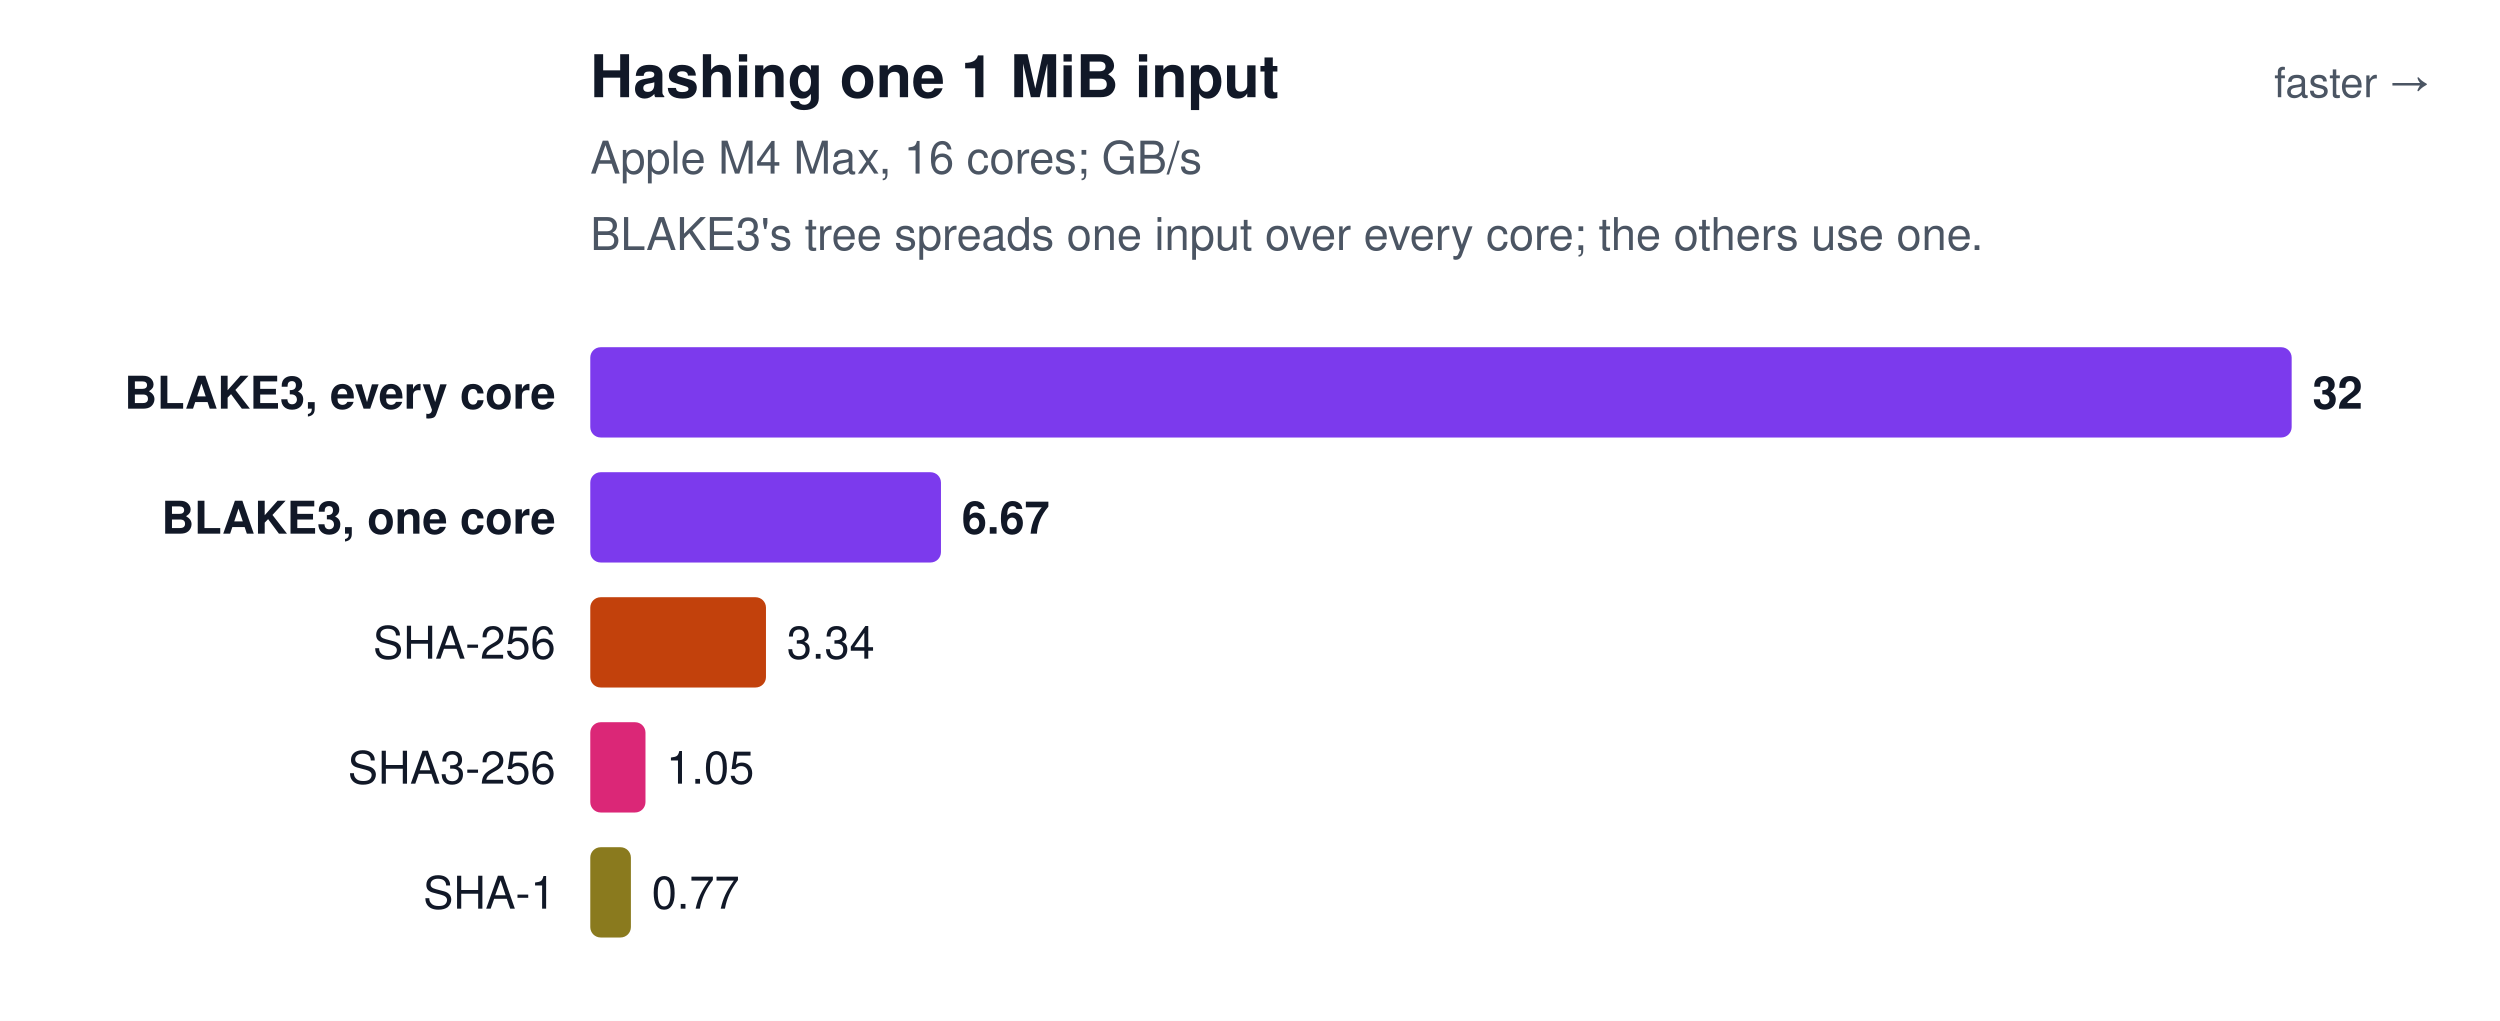
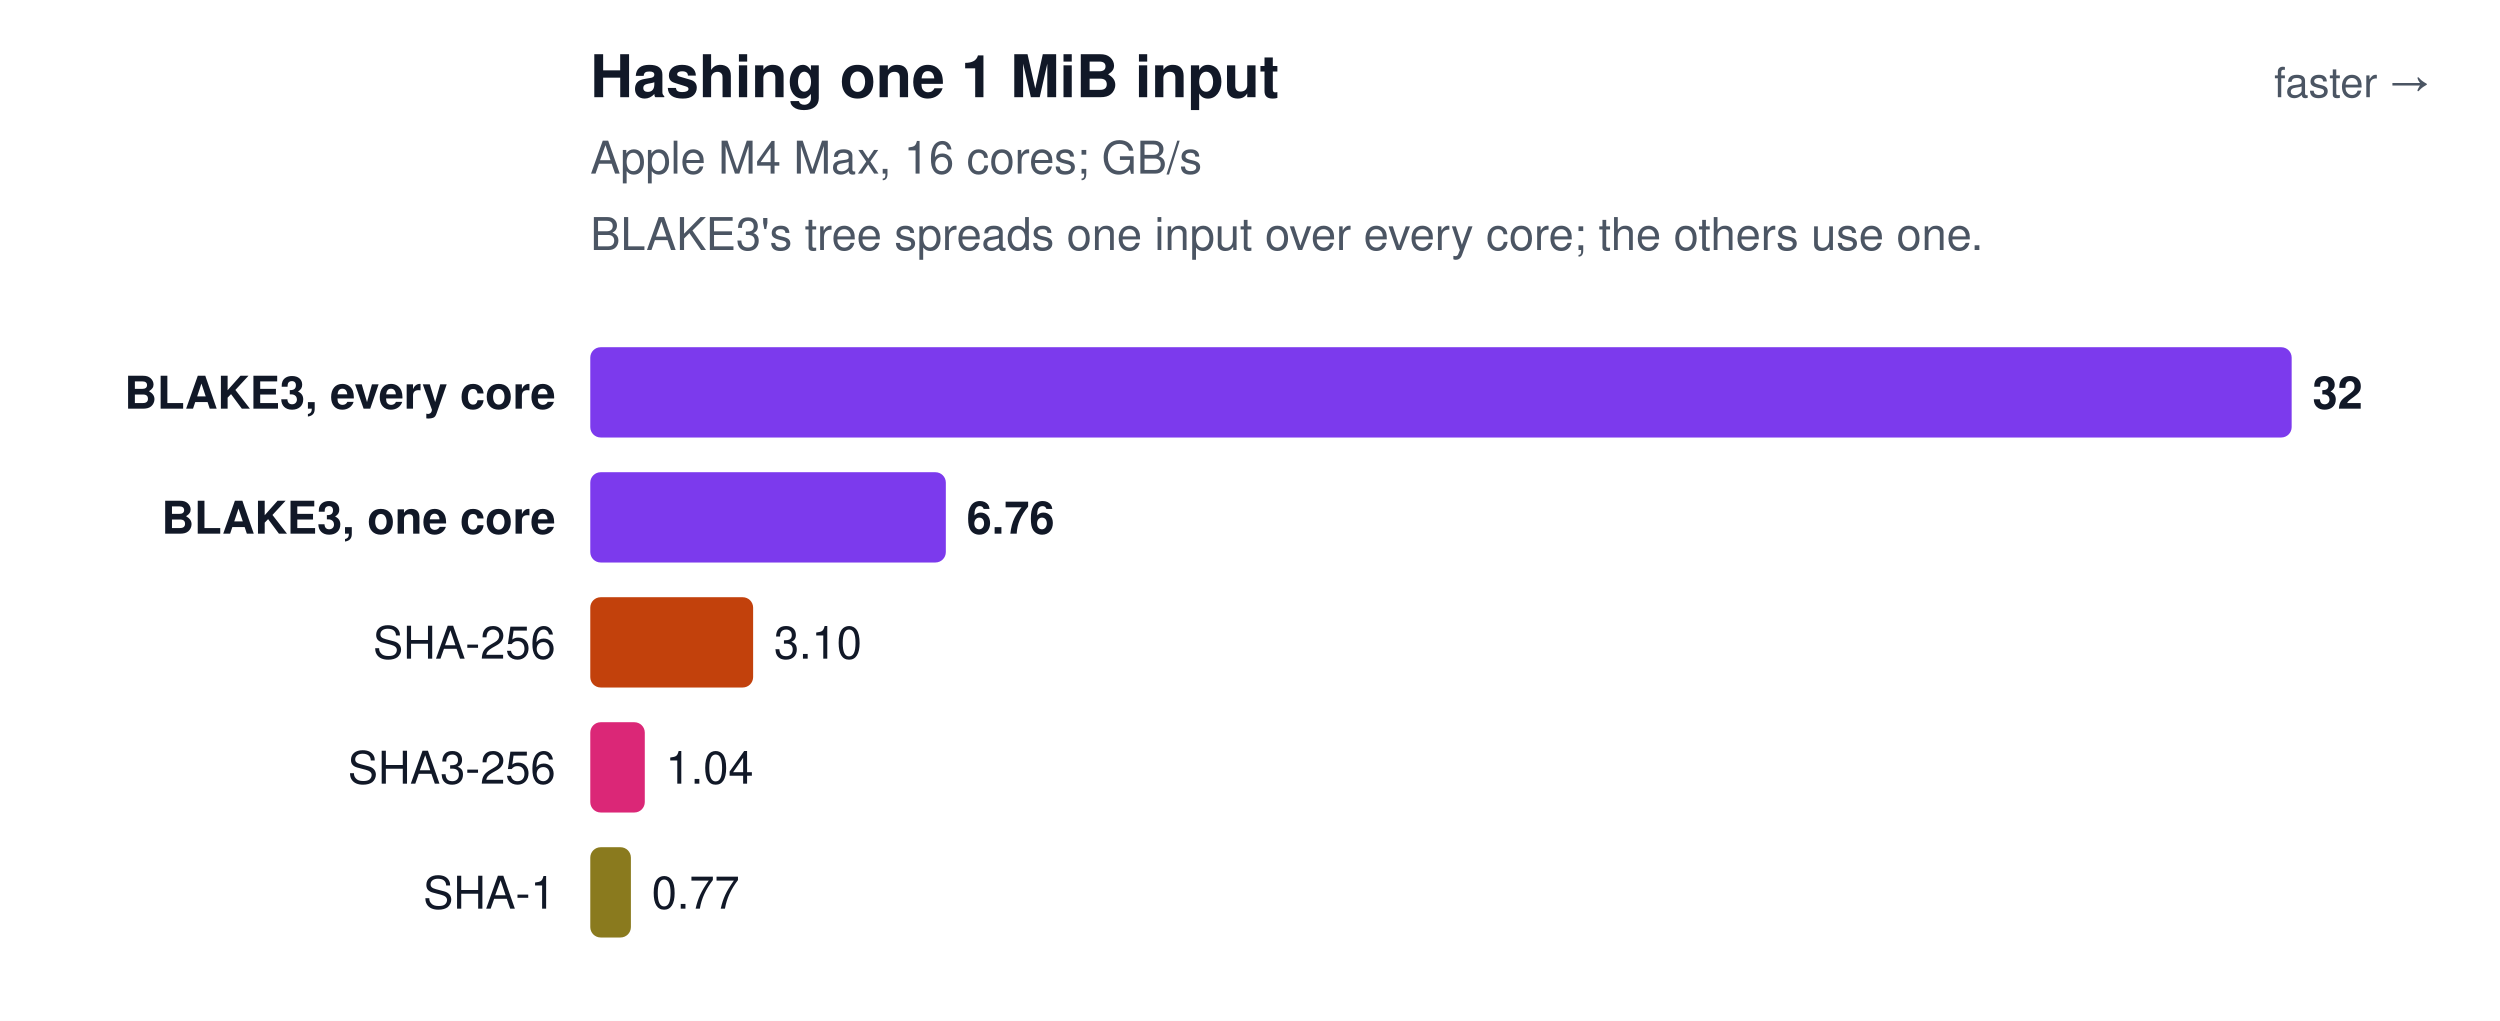
<svg xmlns="http://www.w3.org/2000/svg" width="720" height="294" viewBox="0 0 720 294" font-family="-apple-system, BlinkMacSystemFont, 'Segoe UI', Helvetica, Arial, sans-serif">
  <rect width="720" height="294" fill="#ffffff" />
  <text x="170" y="28" font-size="17" font-weight="600" fill="#111827">Hashing one 1 MiB input</text>
  <text x="700" y="28" font-size="12" fill="#4b5563" text-anchor="end">faster →</text>
  <text x="170" y="50" font-size="13" fill="#4b5563">Apple M4 Max, 16 cores; GB/s</text>
  <text x="170" y="72" font-size="13" fill="#4b5563">BLAKE3's tree spreads one input over every core; the others use one.</text>
  <text x="160" y="117.7" font-size="13" fill="#111827" text-anchor="end" font-weight="600">BLAKE3, every core</text>
  <rect x="170" y="100" width="490.0" height="26" rx="3" fill="#7c3aed" />
  <text x="666.0" y="117.7" font-size="13" fill="#111827" font-weight="600">32</text>
  <text x="160" y="153.7" font-size="13" fill="#111827" text-anchor="end" font-weight="600">BLAKE3, one core</text>
-   <rect x="170" y="136" width="101.0" height="26" rx="3" fill="#7c3aed" />
-   <text x="277.0" y="153.7" font-size="13" fill="#111827" font-weight="600">6.67</text>
+   <rect x="170" y="136" width="102.4" height="26" rx="3" fill="#7c3aed" />
+   <text x="278.4" y="153.7" font-size="13" fill="#111827" font-weight="600">6.76</text>
  <text x="160" y="189.7" font-size="13" fill="#111827" text-anchor="end">SHA-256</text>
-   <rect x="170" y="172" width="50.6" height="26" rx="3" fill="#c2410c" />
-   <text x="226.6" y="189.7" font-size="13" fill="#111827">3.34</text>
+   <rect x="170" y="172" width="46.9" height="26" rx="3" fill="#c2410c" />
+   <text x="222.9" y="189.7" font-size="13" fill="#111827">3.10</text>
  <text x="160" y="225.7" font-size="13" fill="#111827" text-anchor="end">SHA3-256</text>
-   <rect x="170" y="208" width="15.9" height="26" rx="3" fill="#db2777" />
-   <text x="191.9" y="225.7" font-size="13" fill="#111827">1.05</text>
+   <rect x="170" y="208" width="15.7" height="26" rx="3" fill="#db2777" />
+   <text x="191.7" y="225.7" font-size="13" fill="#111827">1.04</text>
  <text x="160" y="261.7" font-size="13" fill="#111827" text-anchor="end">SHA-1</text>
  <rect x="170" y="244" width="11.7" height="26" rx="3" fill="#8a7a1e" />
  <text x="187.7" y="261.7" font-size="13" fill="#111827">0.77</text>
</svg>
